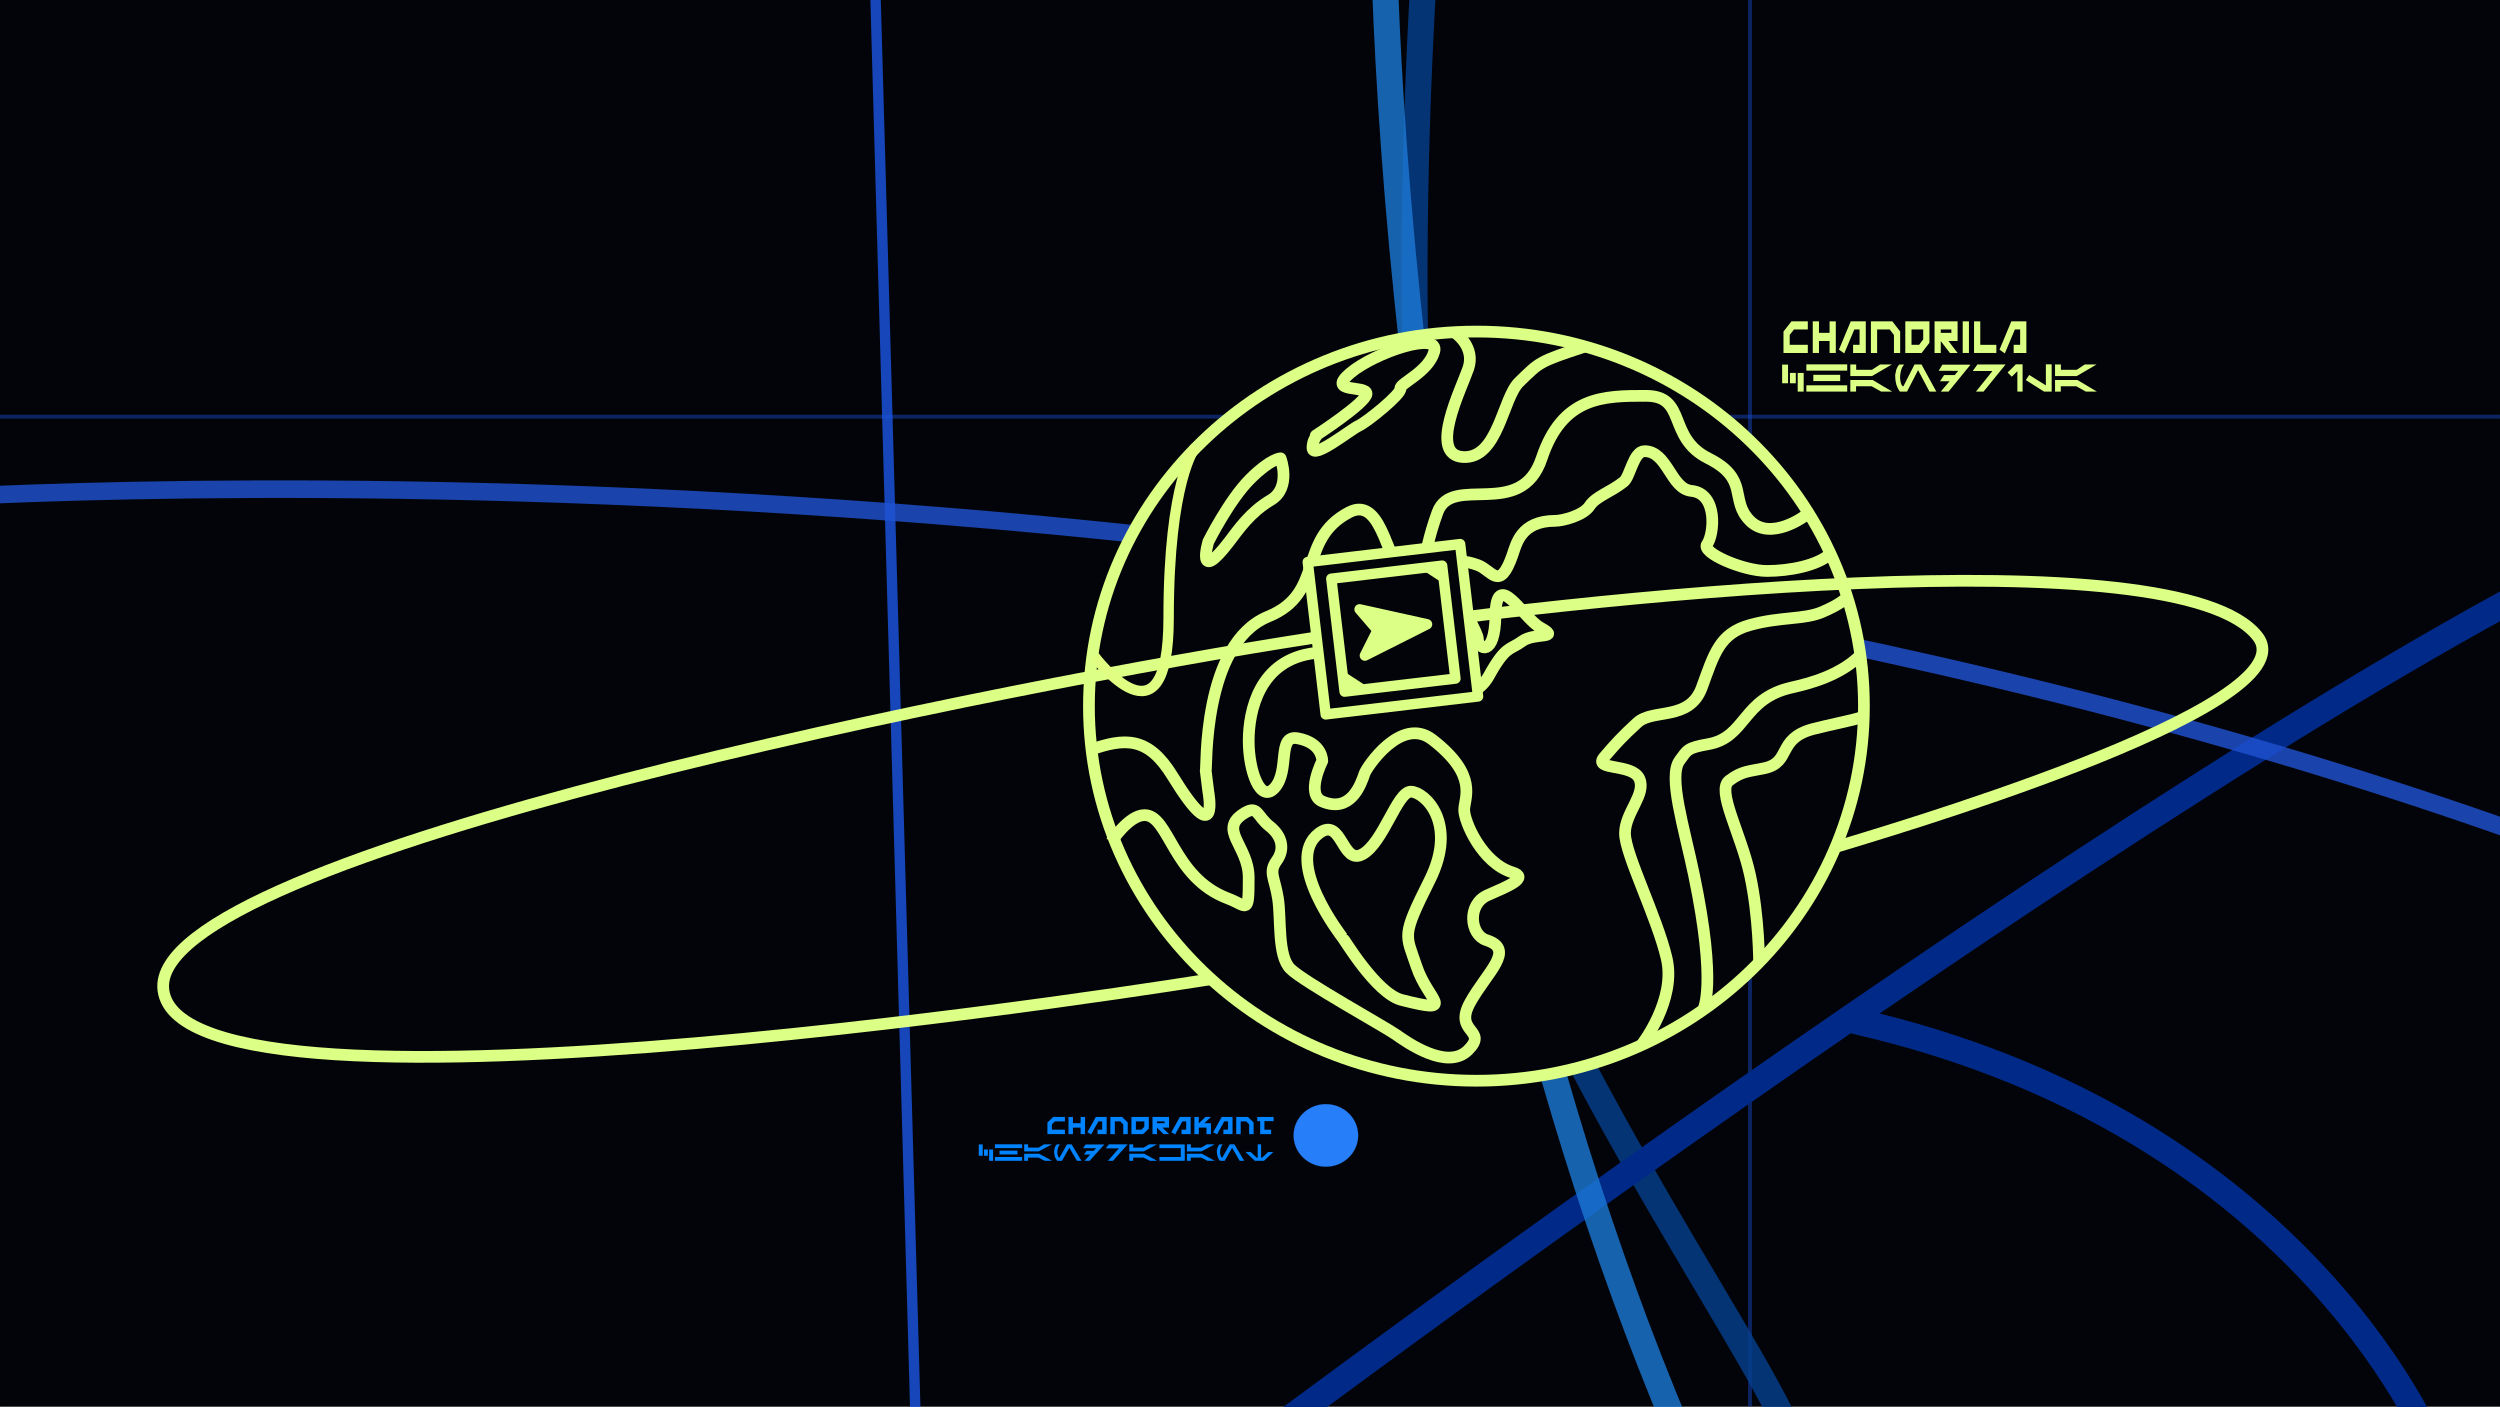
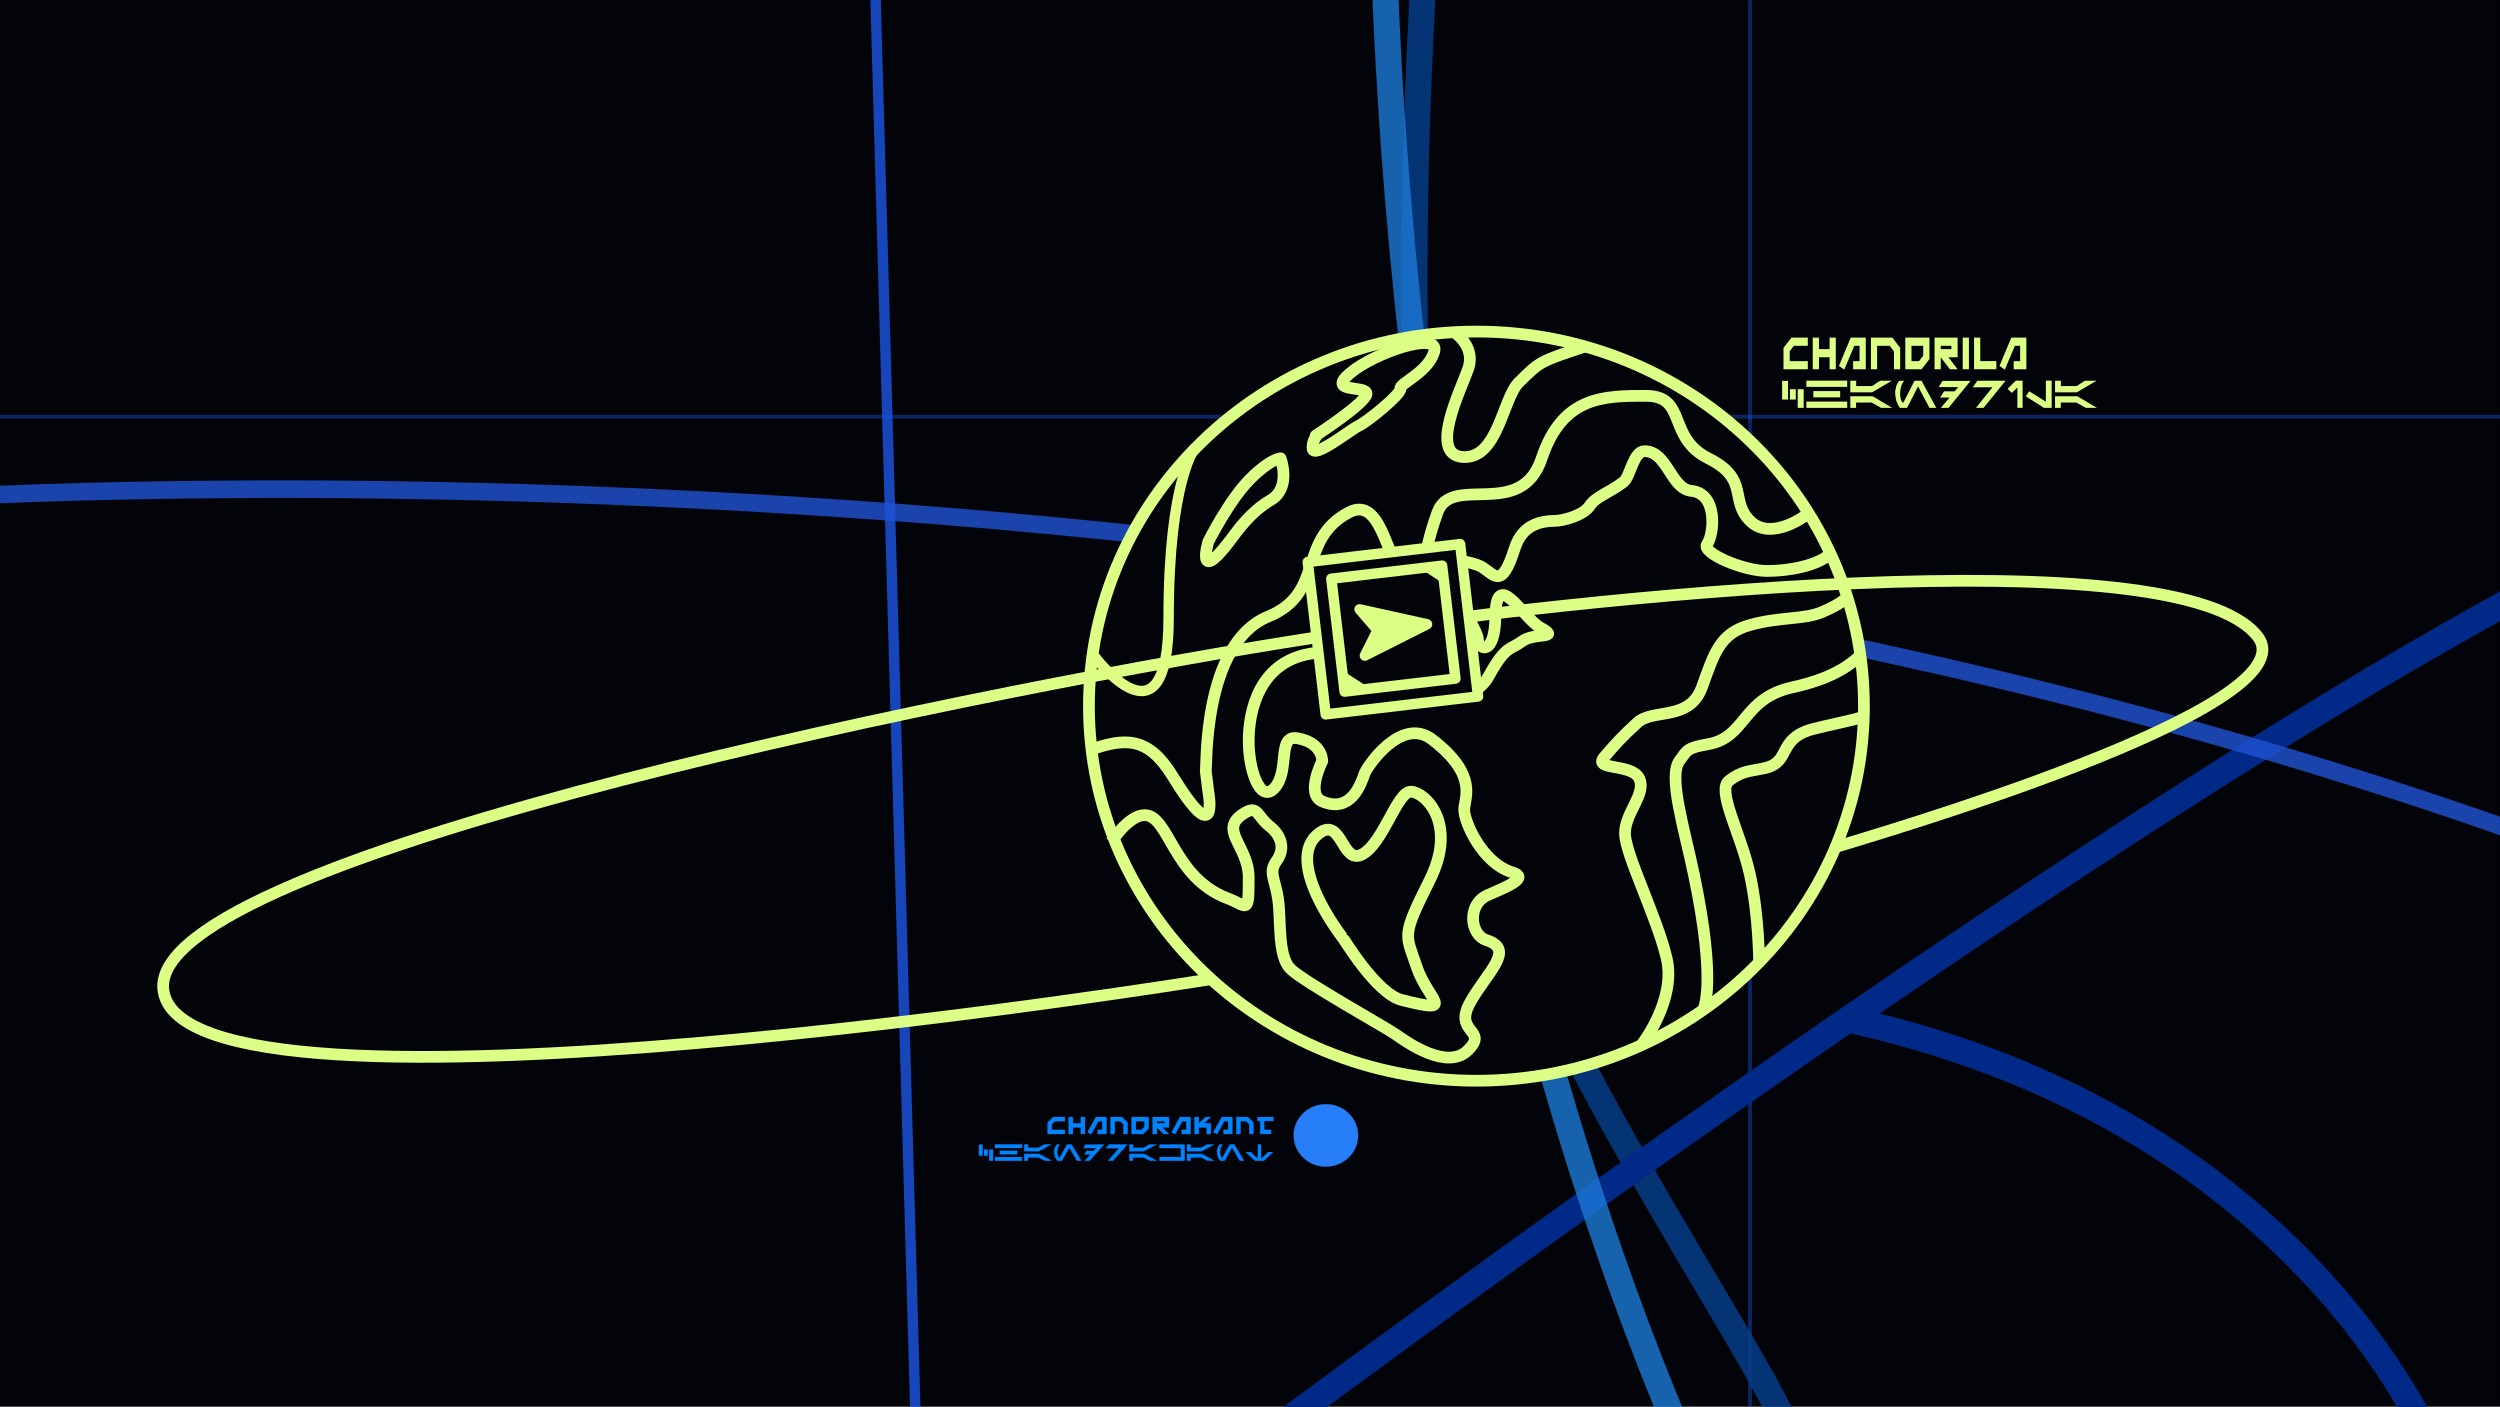
<svg xmlns="http://www.w3.org/2000/svg" version="1.1" baseProfile="full" width="3840" height="2160" viewBox="0 0 3840.00 2160.00" enable-background="new 0 0 3840.00 2160.00" xml:space="preserve">
  <rect x="0" y="0" fill="#030409" fill-opacity="1" fill-rule="evenodd" stroke-linejoin="round" stroke="#000000" stroke-opacity="1" width="3840" height="2160" />
  <line fill="none" stroke-width="6" stroke-linejoin="round" stroke="#1B56E3" stroke-opacity="0.404" x1="2688" y1="-0" x2="2688" y2="2160" />
  <line fill="none" stroke-width="6" stroke-linejoin="round" stroke="#1B56E3" stroke-opacity="0.404" x1="-9.6639e-005" y1="640" x2="3840" y2="640" />
  <path fill="none" stroke-width="40" stroke-linejoin="round" stroke="#05408F" stroke-opacity="0.804" d="M 2200.2,-223.997C 2200.2,-223.997 2114.95,702.612 2244.5,1189.19C 2349.5,1583.57 2679.03,2036.71 2752,2208" />
  <g>
    <path fill="#0083FF" fill-opacity="1" stroke-width="0.2" stroke-linejoin="round" d="M 1608.83,1742L 1608.83,1724.16L 1617.65,1715.66L 1635.73,1715.66L 1635.73,1722.44L 1620.4,1722.44L 1615.71,1726.97L 1615.71,1735.22L 1635.73,1735.22L 1635.73,1742L 1608.83,1742 Z " />
    <path fill="#0083FF" fill-opacity="1" stroke-width="0.2" stroke-linejoin="round" d="M 1659.8,1742L 1659.8,1732.02L 1648.07,1732.02L 1648.07,1742L 1641.19,1742L 1641.19,1715.66L 1648.07,1715.66L 1648.07,1725.24L 1659.8,1725.24L 1659.8,1715.66L 1666.67,1715.66L 1666.67,1742L 1659.8,1742 Z " />
    <path fill="#0083FF" fill-opacity="1" stroke-width="0.2" stroke-linejoin="round" d="M 1670.15,1739.22L 1683.22,1715.66L 1699.84,1715.66L 1699.84,1742L 1685.8,1742L 1685.8,1735.22L 1692.96,1735.22L 1692.96,1722.44L 1687.14,1722.44L 1676.01,1742.4L 1670.15,1739.22 Z " />
    <path fill="#0083FF" fill-opacity="1" stroke-width="0.2" stroke-linejoin="round" d="M 1712.38,1722.44L 1712.38,1742L 1705.5,1742L 1705.5,1715.66L 1723.55,1715.66L 1732.2,1724.16L 1732.2,1742L 1725.32,1742L 1725.32,1727.07L 1720.76,1722.44L 1712.38,1722.44 Z " />
    <path fill="#0083FF" fill-opacity="1" stroke-width="0.2" stroke-linejoin="round" d="M 1764.56,1715.66L 1764.56,1733.5L 1755.91,1742L 1737.86,1742L 1737.86,1715.66L 1764.56,1715.66 Z M 1757.68,1722.44L 1744.74,1722.44L 1744.74,1735.22L 1753.12,1735.22L 1757.68,1730.69L 1757.68,1722.44 Z " />
    <path fill="#0083FF" fill-opacity="1" stroke-width="0.2" stroke-linejoin="round" d="M 1770.22,1742L 1770.22,1715.66L 1795.7,1715.66L 1795.7,1732.02L 1785.56,1732.02L 1795.7,1742L 1787.19,1742L 1777.09,1732.1L 1777.09,1742L 1770.22,1742 Z M 1788.82,1722.44L 1777.09,1722.44L 1777.09,1725.24L 1788.82,1725.24L 1788.82,1722.44 Z " />
    <path fill="#0083FF" fill-opacity="1" stroke-width="0.2" stroke-linejoin="round" d="M 1799.18,1739.22L 1812.25,1715.66L 1828.87,1715.66L 1828.87,1742L 1814.83,1742L 1814.83,1735.22L 1821.99,1735.22L 1821.99,1722.44L 1816.16,1722.44L 1805.04,1742.4L 1799.18,1739.22 Z " />
    <path fill="#0083FF" fill-opacity="1" stroke-width="0.2" stroke-linejoin="round" d="M 1853.14,1742L 1853.14,1732.02L 1841.41,1732.02L 1841.41,1742L 1834.53,1742L 1834.53,1715.66L 1841.41,1715.66L 1841.32,1725.52L 1851.46,1715.66L 1860.01,1715.66L 1849.87,1725.24L 1860.01,1725.24L 1860.01,1742L 1853.14,1742 Z " />
    <path fill="#0083FF" fill-opacity="1" stroke-width="0.2" stroke-linejoin="round" d="M 1863.49,1739.22L 1876.56,1715.66L 1893.18,1715.66L 1893.18,1742L 1879.14,1742L 1879.14,1735.22L 1886.3,1735.22L 1886.3,1722.44L 1880.48,1722.44L 1869.35,1742.4L 1863.49,1739.22 Z " />
    <path fill="#0083FF" fill-opacity="1" stroke-width="0.2" stroke-linejoin="round" d="M 1905.72,1722.44L 1905.72,1742L 1898.84,1742L 1898.84,1715.66L 1916.89,1715.66L 1925.54,1724.16L 1925.54,1742L 1918.66,1742L 1918.66,1727.07L 1914.1,1722.44L 1905.72,1722.44 Z " />
    <path fill="#0083FF" fill-opacity="1" stroke-width="0.2" stroke-linejoin="round" d="M 1942.12,1722.05L 1942.12,1735.22L 1952.48,1735.22L 1952.48,1742L 1935.65,1742L 1935.65,1722.05L 1931.16,1722.05L 1931.16,1715.66L 1956.24,1715.66L 1956.24,1722.05L 1942.12,1722.05 Z " />
  </g>
  <g>
    <path fill="#0083FF" fill-opacity="1" stroke-width="0.2" stroke-linejoin="round" d="M 1503.4,1757.88L 1509.45,1757.88L 1509.45,1775.25L 1503.4,1775.25L 1503.4,1757.88 Z M 1511.4,1765.63L 1517.39,1765.63L 1517.39,1775.25L 1511.4,1775.25L 1511.4,1765.63 Z M 1519.33,1765.63L 1525.44,1765.63L 1525.44,1783L 1519.33,1783L 1519.33,1765.63 Z " />
    <path fill="#0083FF" fill-opacity="1" stroke-width="0.2" stroke-linejoin="round" d="M 1569.98,1757.64L 1569.98,1763.47L 1528.19,1763.47L 1528.19,1757.64L 1569.98,1757.64 Z M 1535.32,1767.37L 1562.79,1767.37L 1562.79,1773.19L 1535.32,1773.19L 1535.32,1767.37 Z M 1528.19,1777.15L 1569.98,1777.15L 1569.98,1783L 1528.19,1783L 1528.19,1777.15 Z " />
    <path fill="#0083FF" fill-opacity="1" stroke-width="0.2" stroke-linejoin="round" d="M 1573.16,1757.72L 1579.16,1757.72L 1579.16,1762.69L 1595.36,1762.69L 1603.62,1757.72L 1615.71,1757.72L 1595.36,1768.54L 1573.16,1768.54L 1573.16,1757.72 Z M 1573.16,1772.18L 1596,1772.18L 1615.98,1783L 1604.7,1783L 1594.92,1778.03L 1579.05,1778.03L 1579.05,1783L 1573.16,1783L 1573.16,1772.18 Z " />
    <path fill="#0083FF" fill-opacity="1" stroke-width="0.2" stroke-linejoin="round" d="M 1626.83,1778.11L 1627.48,1778.06L 1638.87,1757.72L 1646,1757.72L 1661.17,1783L 1654.15,1783L 1642.49,1763.03L 1631.2,1783L 1624.24,1783L 1623.86,1782.98L 1623.16,1782.04L 1622.51,1781.03L 1621.64,1779.62L 1620.89,1778.01L 1620.19,1776.32L 1619.75,1774.36L 1619.32,1772.15L 1619.16,1769.87L 1619.05,1767.4L 1619.54,1765.5L 1619.97,1763.47L 1620.46,1761.93L 1621.21,1760.53L 1621.91,1759.31L 1622.78,1758.29L 1623.26,1757.77L 1628.45,1757.77L 1627.53,1758.58L 1626.83,1759.57L 1626.07,1760.79L 1625.53,1761.99L 1625.05,1763.47L 1624.56,1765.42L 1624.24,1767.58L 1624.07,1769.74L 1624.24,1771.89L 1624.67,1774.18L 1625.21,1775.93L 1625.8,1776.99L 1626.83,1778.11 Z " />
    <path fill="#0083FF" fill-opacity="1" stroke-width="0.2" stroke-linejoin="round" d="M 1695.88,1757.9L 1695.78,1758.35L 1673.7,1783L 1665.71,1783L 1674.73,1773.38L 1664.95,1773.38L 1669.11,1767.6L 1680.02,1767.6L 1683.58,1763.68L 1663.55,1763.65L 1667.44,1757.9L 1695.88,1757.9 Z " />
    <path fill="#0083FF" fill-opacity="1" stroke-width="0.2" stroke-linejoin="round" d="M 1732.06,1757.72L 1709.49,1783L 1701.72,1783L 1718.24,1764.28L 1718.24,1763.83L 1698.42,1763.83L 1703.23,1757.72L 1732.06,1757.72 Z " />
    <path fill="#0083FF" fill-opacity="1" stroke-width="0.2" stroke-linejoin="round" d="M 1734.6,1757.72L 1740.6,1757.72L 1740.6,1762.69L 1756.79,1762.69L 1765.05,1757.72L 1777.14,1757.72L 1756.79,1768.54L 1734.6,1768.54L 1734.6,1757.72 Z M 1734.6,1772.18L 1757.44,1772.18L 1777.41,1783L 1766.13,1783L 1756.36,1778.03L 1740.49,1778.03L 1740.49,1783L 1734.6,1783L 1734.6,1772.18 Z " />
    <path fill="#0083FF" fill-opacity="1" stroke-width="0.2" stroke-linejoin="round" d="M 1819.05,1757.75C 1819.37,1757.89 1819.62,1758.13 1819.8,1758.48L 1819.8,1782.14C 1819.66,1782.56 1819.35,1782.84 1818.89,1783L 1780.87,1783L 1780.87,1777.17L 1813.65,1777.17L 1813.65,1763.55L 1780.87,1763.55L 1780.87,1757.75L 1819.05,1757.75 Z " />
    <path fill="#0083FF" fill-opacity="1" stroke-width="0.2" stroke-linejoin="round" d="M 1823.15,1757.72L 1829.14,1757.72L 1829.14,1762.69L 1845.34,1762.69L 1853.6,1757.72L 1865.69,1757.72L 1845.34,1768.54L 1823.15,1768.54L 1823.15,1757.72 Z M 1823.15,1772.18L 1845.98,1772.18L 1865.96,1783L 1854.68,1783L 1844.9,1778.03L 1829.04,1778.03L 1829.04,1783L 1823.15,1783L 1823.15,1772.18 Z " />
    <path fill="#0083FF" fill-opacity="1" stroke-width="0.2" stroke-linejoin="round" d="M 1876.82,1778.11L 1877.47,1778.06L 1888.86,1757.72L 1895.99,1757.72L 1911.15,1783L 1904.14,1783L 1892.48,1763.03L 1881.19,1783L 1874.23,1783L 1873.85,1782.98L 1873.15,1782.04L 1872.5,1781.03L 1871.63,1779.62L 1870.88,1778.01L 1870.18,1776.32L 1869.74,1774.36L 1869.31,1772.15L 1869.15,1769.87L 1869.04,1767.4L 1869.53,1765.5L 1869.96,1763.47L 1870.45,1761.93L 1871.2,1760.53L 1871.9,1759.31L 1872.77,1758.29L 1873.25,1757.77L 1878.44,1757.77L 1877.52,1758.58L 1876.82,1759.57L 1876.06,1760.79L 1875.52,1761.99L 1875.04,1763.47L 1874.55,1765.42L 1874.23,1767.58L 1874.06,1769.74L 1874.23,1771.89L 1874.66,1774.18L 1875.2,1775.93L 1875.79,1776.99L 1876.82,1778.11 Z " />
    <path fill="#0083FF" fill-opacity="1" stroke-width="0.2" stroke-linejoin="round" d="M 1937.02,1757.72L 1937.02,1778.19L 1938.75,1778.19L 1947.87,1769.45L 1955.86,1769.45L 1941.45,1783L 1927.46,1783L 1912.99,1769.37L 1920.98,1769.37L 1930.16,1778.11L 1931.83,1778.11L 1931.83,1757.72L 1937.02,1757.72 Z " />
  </g>
  <g>
-     <path fill="#DCFF85" fill-opacity="1" stroke-width="0.2" stroke-linejoin="round" d="M 2739.44,542.16L 2739.44,509.266L 2751.69,493.596L 2776.8,493.596L 2776.8,506.105L 2755.5,506.105L 2748.99,514.452L 2748.99,529.651L 2776.8,529.651L 2776.8,542.16L 2739.44,542.16 Z " />
-     <path fill="#DCFF85" fill-opacity="1" stroke-width="0.2" stroke-linejoin="round" d="M 2810.23,542.16L 2810.23,523.764L 2793.94,523.764L 2793.94,542.16L 2784.39,542.16L 2784.39,493.596L 2793.94,493.596L 2793.94,511.255L 2810.23,511.255L 2810.23,493.596L 2819.78,493.596L 2819.78,542.16L 2810.23,542.16 Z " />
-     <path fill="#DCFF85" fill-opacity="1" stroke-width="0.2" stroke-linejoin="round" d="M 2824.61,537.032L 2842.76,493.596L 2865.85,493.596L 2865.85,542.16L 2846.35,542.16L 2846.35,529.651L 2856.3,529.651L 2856.3,506.105L 2848.2,506.105L 2832.75,542.896L 2824.61,537.032 Z " />
-     <path fill="#DCFF85" fill-opacity="1" stroke-width="0.2" stroke-linejoin="round" d="M 2883.27,506.105L 2902.63,506.105L 2909.11,514.624L 2909.11,542.16L 2918.66,542.16L 2918.66,509.266L 2906.66,493.596L 2873.72,493.596L 2873.72,542.16L 2883.27,542.16L 2883.27,506.105 Z " />
-     <path fill="#DCFF85" fill-opacity="1" stroke-width="0.2" stroke-linejoin="round" d="M 2963.61,493.596L 2963.61,526.489L 2951.6,542.16L 2926.53,542.16L 2926.53,493.596L 2963.61,493.596 Z M 2954.06,506.105L 2936.08,506.105L 2936.08,529.651L 2947.72,529.651L 2954.06,521.304L 2954.06,506.105 Z " />
-     <path fill="#DCFF85" fill-opacity="1" stroke-width="0.2" stroke-linejoin="round" d="M 2971.47,542.16L 2971.47,493.596L 3006.87,493.596L 3006.87,523.764L 2992.78,523.764L 3006.87,542.16L 2995.05,542.16L 2981.02,523.914L 2981.02,542.16L 2971.47,542.16 Z M 2997.32,506.105L 2981.02,506.105L 2981.02,511.255L 2997.32,511.255L 2997.32,506.105 Z " />
-     <rect x="3014.73" y="493.596" fill="#DCFF85" fill-opacity="1" stroke-width="0.2" stroke-linejoin="round" width="9.551" height="48.564" />
-     <path fill="#DCFF85" fill-opacity="1" stroke-width="0.2" stroke-linejoin="round" d="M 3032.15,542.16L 3032.15,493.596L 3041.7,493.596L 3041.7,529.651L 3066.36,529.651L 3066.36,542.16L 3032.15,542.16 Z " />
-     <path fill="#DCFF85" fill-opacity="1" stroke-width="0.2" stroke-linejoin="round" d="M 3071.25,537.032L 3089.4,493.596L 3112.49,493.596L 3112.49,542.16L 3092.99,542.16L 3092.99,529.651L 3102.94,529.651L 3102.94,506.105L 3094.84,506.105L 3079.39,542.896L 3071.25,537.032 Z " />
+     <path fill="#DCFF85" fill-opacity="1" stroke-width="0.2" stroke-linejoin="round" d="M 2739.44,567.16L 2739.44,534.266L 2751.69,518.596L 2776.8,518.596L 2776.8,531.105L 2755.5,531.105L 2748.99,539.452L 2748.99,554.651L 2776.8,554.651L 2776.8,567.16L 2739.44,567.16 Z " />
+     <path fill="#DCFF85" fill-opacity="1" stroke-width="0.2" stroke-linejoin="round" d="M 2810.23,567.16L 2810.23,548.764L 2793.94,548.764L 2793.94,567.16L 2784.39,567.16L 2784.39,518.596L 2793.94,518.596L 2793.94,536.255L 2810.23,536.255L 2810.23,518.596L 2819.78,518.596L 2819.78,567.16L 2810.23,567.16 Z " />
+     <path fill="#DCFF85" fill-opacity="1" stroke-width="0.2" stroke-linejoin="round" d="M 2824.61,562.032L 2842.76,518.596L 2865.85,518.596L 2865.85,567.16L 2846.35,567.16L 2846.35,554.651L 2856.3,554.651L 2856.3,531.105L 2848.2,531.105L 2832.75,567.896L 2824.61,562.032 Z " />
+     <path fill="#DCFF85" fill-opacity="1" stroke-width="0.2" stroke-linejoin="round" d="M 2883.27,531.105L 2902.63,531.105L 2909.11,539.624L 2909.11,567.16L 2918.66,567.16L 2918.66,534.266L 2906.66,518.596L 2873.72,518.596L 2873.72,567.16L 2883.27,567.16L 2883.27,531.105 Z " />
+     <path fill="#DCFF85" fill-opacity="1" stroke-width="0.2" stroke-linejoin="round" d="M 2963.61,518.596L 2963.61,551.489L 2951.6,567.16L 2926.53,567.16L 2926.53,518.596L 2963.61,518.596 Z M 2954.06,531.105L 2936.08,531.105L 2936.08,554.651L 2947.72,554.651L 2954.06,546.304L 2954.06,531.105 Z " />
+     <path fill="#DCFF85" fill-opacity="1" stroke-width="0.2" stroke-linejoin="round" d="M 2971.47,567.16L 2971.47,518.596L 3006.87,518.596L 3006.87,548.764L 2992.78,548.764L 3006.87,567.16L 2995.05,567.16L 2981.02,548.914L 2981.02,567.16L 2971.47,567.16 Z M 2997.32,531.105L 2981.02,531.105L 2981.02,536.255L 2997.32,536.255L 2997.32,531.105 Z " />
+     <rect x="3014.73" y="518.596" fill="#DCFF85" fill-opacity="1" stroke-width="0.2" stroke-linejoin="round" width="9.551" height="48.564" />
+     <path fill="#DCFF85" fill-opacity="1" stroke-width="0.2" stroke-linejoin="round" d="M 3032.15,567.16L 3032.15,518.596L 3041.7,518.596L 3041.7,554.651L 3066.36,554.651L 3066.36,567.16L 3032.15,567.16 Z " />
+     <path fill="#DCFF85" fill-opacity="1" stroke-width="0.2" stroke-linejoin="round" d="M 3071.25,562.032L 3089.4,518.596L 3112.49,518.596L 3112.49,567.16L 3092.99,567.16L 3092.99,554.651L 3102.94,554.651L 3102.94,531.105L 3094.84,531.105L 3079.39,567.896L 3071.25,562.032 Z " />
  </g>
  <g>
-     <path fill="#DCFF85" fill-opacity="1" stroke-width="0.2" stroke-linejoin="round" d="M 2737.36,560.048L 2746.44,560.048L 2746.44,588.703L 2737.36,588.703L 2737.36,560.048 Z M 2749.37,572.831L 2758.36,572.831L 2758.36,588.703L 2749.37,588.703L 2749.37,572.831 Z M 2761.27,572.831L 2770.44,572.831L 2770.44,601.485L 2761.27,601.485L 2761.27,572.831 Z " />
-     <path fill="#DCFF85" fill-opacity="1" stroke-width="0.2" stroke-linejoin="round" d="M 2837.31,559.66L 2837.31,569.272L 2774.57,569.272L 2774.57,559.66L 2837.31,559.66 Z M 2785.27,575.706L 2826.52,575.706L 2826.52,585.311L 2785.27,585.311L 2785.27,575.706 Z M 2774.57,591.833L 2837.31,591.833L 2837.31,601.485L 2774.57,601.485L 2774.57,591.833 Z " />
-     <path fill="#DCFF85" fill-opacity="1" stroke-width="0.2" stroke-linejoin="round" d="M 2842.08,559.787L 2851.08,559.787L 2851.08,567.985L 2875.4,567.985L 2887.8,559.787L 2905.94,559.787L 2875.4,577.637L 2842.08,577.637L 2842.08,559.787 Z M 2842.08,583.642L 2876.36,583.642L 2906.35,601.485L 2889.42,601.485L 2874.74,593.294L 2850.92,593.294L 2850.92,601.485L 2842.08,601.485L 2842.08,583.642 Z " />
-     <path fill="#DCFF85" fill-opacity="1" stroke-width="0.2" stroke-linejoin="round" d="M 2922.65,593.422L 2923.62,593.334L 2940.72,559.787L 2951.42,559.787L 2974.19,601.485L 2963.65,601.485L 2946.15,568.541L 2929.21,601.485L 2918.76,601.485L 2918.19,601.445L 2917.14,599.896L 2916.16,598.228L 2914.86,595.908L 2913.73,593.247L 2912.68,590.459L 2912.02,587.242L 2911.38,583.595L 2911.14,579.822L 2910.97,575.746L 2911.71,572.616L 2912.35,569.272L 2913.09,566.738L 2914.21,564.419L 2915.26,562.408L 2916.57,560.732L 2917.29,559.874L 2925.08,559.874L 2923.7,561.202L 2922.65,562.837L 2921.51,564.848L 2920.7,566.825L 2919.98,569.272L 2919.24,572.489L 2918.76,576.048L 2918.51,579.607L 2918.76,583.166L 2919.41,586.94L 2920.22,589.816L 2921.1,591.578L 2922.65,593.422 Z " />
-     <path fill="#DCFF85" fill-opacity="1" stroke-width="0.2" stroke-linejoin="round" d="M 3026.3,560.089L 3026.15,560.819L 2992.99,601.485L 2981,601.485L 2994.54,585.613L 2979.86,585.613L 2986.11,576.088L 3002.48,576.088L 3007.82,569.613L 2977.76,569.567L 2983.6,560.089L 3026.3,560.089 Z " />
-     <path fill="#DCFF85" fill-opacity="1" stroke-width="0.2" stroke-linejoin="round" d="M 3080.6,559.787L 3046.73,601.485L 3035.06,601.485L 3059.86,570.599L 3059.86,569.868L 3030.11,569.868L 3037.33,559.787L 3080.6,559.787 Z " />
-     <path fill="#DCFF85" fill-opacity="1" stroke-width="0.2" stroke-linejoin="round" d="M 3106.7,559.66L 3106.7,601.485L 3098.69,601.485L 3098.69,570.17L 3090.09,578.575L 3083.84,572.402C 3083.79,572.174 3083.9,571.944 3084.17,571.711L 3096.26,559.66L 3106.7,559.66 Z " />
-     <path fill="#DCFF85" fill-opacity="1" stroke-width="0.2" stroke-linejoin="round" d="M 3151.37,559.62L 3151.37,601.525L 3139.69,601.525L 3111.65,583.81L 3116.83,575.961L 3142.45,591.96L 3142.45,559.62L 3151.37,559.62 Z " />
-     <path fill="#DCFF85" fill-opacity="1" stroke-width="0.2" stroke-linejoin="round" d="M 3156.55,559.787L 3165.55,559.787L 3165.55,567.985L 3189.87,567.985L 3202.26,559.787L 3220.41,559.787L 3189.87,577.637L 3156.55,577.637L 3156.55,559.787 Z M 3156.55,583.642L 3190.83,583.642L 3220.82,601.485L 3203.88,601.485L 3189.21,593.294L 3165.39,593.294L 3165.39,601.485L 3156.55,601.485L 3156.55,583.642 Z " />
+     <path fill="#DCFF85" fill-opacity="1" stroke-width="0.2" stroke-linejoin="round" d="M 2737.36,585.048L 2746.44,585.048L 2746.44,613.703L 2737.36,613.703L 2737.36,585.048 Z M 2749.37,597.831L 2758.36,597.831L 2758.36,613.703L 2749.37,613.703L 2749.37,597.831 Z M 2761.27,597.831L 2770.44,597.831L 2770.44,626.485L 2761.27,626.485L 2761.27,597.831 Z " />
+     <path fill="#DCFF85" fill-opacity="1" stroke-width="0.2" stroke-linejoin="round" d="M 2837.31,584.66L 2837.31,594.272L 2774.57,594.272L 2774.57,584.66L 2837.31,584.66 Z M 2785.27,600.706L 2826.52,600.706L 2826.52,610.311L 2785.27,610.311L 2785.27,600.706 Z M 2774.57,616.833L 2837.31,616.833L 2837.31,626.485L 2774.57,626.485L 2774.57,616.833 Z " />
+     <path fill="#DCFF85" fill-opacity="1" stroke-width="0.2" stroke-linejoin="round" d="M 2842.08,584.787L 2851.08,584.787L 2851.08,592.985L 2875.4,592.985L 2887.8,584.787L 2905.94,584.787L 2875.4,602.637L 2842.08,602.637L 2842.08,584.787 Z M 2842.08,608.642L 2876.36,608.642L 2906.35,626.485L 2889.42,626.485L 2874.74,618.294L 2850.92,618.294L 2850.92,626.485L 2842.08,626.485L 2842.08,608.642 Z " />
+     <path fill="#DCFF85" fill-opacity="1" stroke-width="0.2" stroke-linejoin="round" d="M 2922.65,618.422L 2923.62,618.334L 2940.72,584.787L 2951.42,584.787L 2974.19,626.485L 2963.65,626.485L 2946.15,593.541L 2929.21,626.485L 2918.76,626.485L 2918.19,626.445L 2917.14,624.896L 2916.16,623.228L 2914.86,620.908L 2913.73,618.247L 2912.68,615.459L 2912.02,612.242L 2911.38,608.595L 2911.14,604.822L 2910.97,600.746L 2911.71,597.616L 2912.35,594.272L 2913.09,591.738L 2914.21,589.419L 2915.26,587.408L 2916.57,585.732L 2917.29,584.874L 2925.08,584.874L 2923.7,586.202L 2922.65,587.837L 2921.51,589.848L 2920.7,591.825L 2919.98,594.272L 2919.24,597.489L 2918.76,601.048L 2918.51,604.607L 2918.76,608.166L 2919.41,611.94L 2920.22,614.816L 2921.1,616.578L 2922.65,618.422 Z " />
+     <path fill="#DCFF85" fill-opacity="1" stroke-width="0.2" stroke-linejoin="round" d="M 3026.3,585.089L 3026.15,585.819L 2992.99,626.485L 2981,626.485L 2994.54,610.613L 2979.86,610.613L 2986.11,601.088L 3002.48,601.088L 3007.82,594.613L 2977.76,594.567L 2983.6,585.089L 3026.3,585.089 Z " />
+     <path fill="#DCFF85" fill-opacity="1" stroke-width="0.2" stroke-linejoin="round" d="M 3080.6,584.787L 3046.73,626.485L 3035.06,626.485L 3059.86,595.599L 3059.86,594.868L 3030.11,594.868L 3037.33,584.787L 3080.6,584.787 Z " />
+     <path fill="#DCFF85" fill-opacity="1" stroke-width="0.2" stroke-linejoin="round" d="M 3106.7,584.66L 3106.7,626.485L 3098.69,626.485L 3098.69,595.17L 3090.09,603.575L 3083.84,597.402C 3083.79,597.174 3083.9,596.944 3084.17,596.711L 3096.26,584.66L 3106.7,584.66 Z " />
+     <path fill="#DCFF85" fill-opacity="1" stroke-width="0.2" stroke-linejoin="round" d="M 3151.37,584.62L 3151.37,626.525L 3139.69,626.525L 3111.65,608.81L 3116.83,600.961L 3142.45,616.96L 3142.45,584.62L 3151.37,584.62 Z " />
+     <path fill="#DCFF85" fill-opacity="1" stroke-width="0.2" stroke-linejoin="round" d="M 3156.55,584.787L 3165.55,584.787L 3165.55,592.985L 3189.87,592.985L 3202.26,584.787L 3220.41,584.787L 3189.87,602.637L 3156.55,602.637L 3156.55,584.787 Z M 3156.55,608.642L 3190.83,608.642L 3220.82,626.485L 3203.88,626.485L 3189.21,618.294L 3165.39,618.294L 3165.39,626.485L 3156.55,626.485L 3156.55,608.642 Z " />
  </g>
  <path fill="#267FF8" fill-opacity="1" stroke-width="0.2" stroke-linejoin="round" stroke="#267FF8" stroke-opacity="1" d="M 2036.55,1696C 2063.91,1696 2086.1,1717.49 2086.1,1744C 2086.1,1770.51 2063.91,1792 2036.55,1792C 2009.18,1792 1987,1770.51 1987,1744C 1987,1717.49 2009.18,1696 2036.55,1696 Z " />
  <path fill="none" stroke-width="40" stroke-linejoin="round" stroke="#012988" stroke-opacity="1" d="M 1856,2272C 1856,2272 3296,1184 4032,832" />
  <path fill="none" stroke-width="40" stroke-linejoin="round" stroke="#1C79D4" stroke-opacity="0.804" d="M 2124,-192C 2124,-192 2111.18,1179.04 2624,2304" />
  <line fill="none" stroke-width="16" stroke-linejoin="round" stroke="#1B56E3" stroke-opacity="0.804" x1="1408" y1="2240" x2="1344" y2="-32" />
  <path fill="none" stroke-width="27" stroke-linejoin="round" stroke="#1F53D2" stroke-opacity="0.804" d="M -159.999,768C -159.999,768 1984,608 3872,1280" />
  <ellipse fill="#030409" fill-opacity="1" stroke-width="18" stroke-linejoin="round" stroke="#DCFF85" stroke-opacity="1" cx="2267.8" cy="1084.64" rx="595.193" ry="575.357" />
  <path fill="none" stroke-width="18" stroke-linejoin="round" stroke="#DCFF85" stroke-opacity="1" d="M 1860,1504C 1860,1504 281.986,1760.85 251,1521C 224,1312 1572.08,1048.3 2016,980C 2432,916 3347.44,820.123 3468,978C 3552,1088 2867,1286 2823,1300" />
  <path fill="none" stroke-width="40" stroke-linejoin="round" stroke="#012988" stroke-opacity="1" d="M 3744,2240C 3744,2240 3552,1728 2848,1568" />
  <path fill="none" fill-rule="evenodd" stroke-width="16" stroke-linejoin="round" stroke="#DFFE82" stroke-opacity="1" d="M 1681,1008C 1681,1008 1795,1161 1795,949C 1795,737 1836,687 1836,687" />
  <path fill="none" stroke-width="18" stroke-linejoin="round" stroke="#DCFF85" stroke-opacity="1" d="M 1856,832C 1856,832 1888,768 1920,736C 1952,704 1967,704 1967,704C 1967,704 1984,749 1952,768C 1920,787 1902.18,813.455 1888,832C 1836,900 1856,832 1856,832L 1856,832 Z " />
  <path fill="none" stroke-width="18" stroke-linejoin="round" stroke="#DCFF85" stroke-opacity="1" d="M 2021,669C 2021,669 2098,619 2099,605C 2100,591 2036,605 2074,573C 2112,541 2212,508.003 2203,540.003C 2194,572.003 2149,589 2151,597C 2153,605 2100,648 2087,654C 2074,660 2016,707 2016,688C 2016,669 2032,662 2021,669 Z " />
  <path fill="none" stroke-width="18" stroke-linejoin="round" stroke="#DCFF85" stroke-opacity="1" d="M 2237.29,512L 2237.29,513C 2237.29,513 2266.29,534 2255.29,566C 2244.29,598 2193.29,699 2247.29,702C 2301.29,705 2307.9,611.59 2333.29,587C 2365.29,556 2362.29,556 2435.29,532" />
  <path fill="none" stroke-width="18" stroke-linejoin="round" stroke="#DCFF85" stroke-opacity="1" d="M 2702,1480C 2702,1480 2702,1408 2688,1344C 2674,1280 2636,1214 2656,1199C 2676,1184 2686.13,1185.12 2710,1180C 2752,1171 2729,1135 2784,1120C 2803.29,1114.74 2852,1105 2858,1102" />
  <path fill="none" stroke-width="18" stroke-linejoin="round" stroke="#DCFF85" stroke-opacity="1" d="M 2616,1551C 2616,1551 2637.76,1515.43 2602,1344C 2586.61,1270.21 2561.77,1192.3 2580,1168C 2592,1152 2590.9,1148.85 2624,1143C 2682.25,1132.71 2675.73,1073.14 2752,1056C 2778.76,1049.99 2826,1038 2858,1006" />
  <path fill="none" fill-rule="evenodd" stroke-width="18" stroke-linejoin="round" stroke="#DCFF85" stroke-opacity="1" d="M 2522,1604C 2522,1604 2575,1536 2560,1472C 2545,1408 2496,1312 2496,1280C 2496,1248 2529,1220 2518,1196C 2507,1172 2446,1184 2464,1163C 2482,1142 2491,1132 2515,1110C 2539,1088 2595,1108 2614,1056C 2633,1004 2641,973 2688,960C 2735,947 2771,952 2799,940C 2827,928 2834,920 2834,920" />
  <path fill="none" stroke-width="18" stroke-linejoin="round" stroke="#DCFF85" stroke-opacity="1" d="M 2773,792C 2773,792 2720,832 2688,800C 2656,768 2688,736 2624,704C 2560,672 2592,608 2528,608C 2464,608 2400,608 2368,704C 2336,800 2229.87,726.853 2208,787C 2180,864 2195,883 2163,883C 2131,883 2127,758 2072,787C 1991.94,829.215 2036,911 1948,947C 1845.76,988.825 1854,1184 1852,1184L 1856,1216C 1856,1216 1874,1311 1801,1192C 1763.58,1131.01 1728,1133 1674,1152" />
  <path fill="none" fill-rule="evenodd" stroke-width="18" stroke-linejoin="round" stroke="#DCFF85" stroke-opacity="1" d="M 1707,1293C 1707,1293 1733.67,1252 1758,1252C 1796,1252 1801,1348 1886,1380C 1915.95,1391.27 1918,1407.03 1918,1348C 1918,1298 1868.32,1273.87 1913,1248C 1932,1237 1931,1254 1950,1269C 1969,1284 1974,1304 1961,1322C 1948,1340 1958,1348 1963,1380C 1968,1412 1962,1468 1982,1488C 2002,1508 2127,1577 2144,1589C 2161,1601 2223,1645 2255,1613C 2287,1581 2232,1587 2258,1540C 2284,1493 2328.72,1458.63 2283,1444C 2258,1436 2253,1389 2285,1375C 2317,1361 2349,1348 2323,1340C 2276.13,1325.58 2249,1262 2249,1244C 2249,1226 2271.69,1191.26 2200,1136C 2152,1099 2099,1179 2096,1188C 2089.99,1206.02 2074.37,1249.35 2031,1231C 2005,1220 2031,1169 2031,1169C 2031,1169 2032,1141 1993,1134C 1961.26,1128.3 1981.46,1183.34 1958,1210C 1936,1235 1918,1184 1918,1138C 1918,1092 1934,1013 2020,1003C 2083.57,995.608 2239.09,1124.61 2287,1038C 2313,991 2319,999 2338,985C 2357,971 2398.53,982.073 2366,964C 2339,949 2298,871 2297,946C 2296.15,1009.99 2270,998 2270,981C 2270,964 2179.78,835.193 2270,868C 2292,876 2303.09,909.406 2323,853C 2329,836 2335.54,800 2389,800C 2400,800 2432,792 2441.64,777.133C 2451.24,762.332 2473.94,756.049 2494,740C 2504,732 2509,693 2526,693C 2561.34,693 2566.14,750.891 2598,754C 2639,758 2633,821 2622,836C 2612.54,848.902 2677.28,877 2714,877C 2748,877 2791,869 2811,851" />
  <g>
    <path fill="#030409" fill-opacity="1" stroke-width="16" stroke-linejoin="round" stroke="#DCFF85" stroke-opacity="1" d="M 2242.72,835.71L 2213.36,839.169L 2008.71,863.274L 2036.28,1097.29L 2270.29,1069.72L 2245.61,860.174L 2242.72,835.71 Z " />
    <path fill="#030409" fill-opacity="1" stroke-width="16" stroke-linejoin="round" stroke="#DCFF85" stroke-opacity="1" d="M 2215.1,868.829L 2044.91,888.876L 2065.34,1062.34L 2235.53,1042.29L 2215.1,868.829 Z " />
    <path fill="#DCFF85" fill-opacity="1" stroke-width="6" stroke-linejoin="round" stroke="#DCFF85" stroke-opacity="1" d="M 2066.52,1058.97L 2063.63,1034.42L 2095.98,1055.5L 2066.52,1058.97 Z " />
    <path fill="#DCFF85" fill-opacity="1" stroke-width="16" stroke-linejoin="round" stroke="#DCFF85" stroke-opacity="1" d="M 2191.91,958.899L 2088.33,935.948L 2116,968L 2096.47,1006.96L 2191.91,958.899 Z " />
    <path fill="#DCFF85" fill-opacity="1" stroke-width="6" stroke-linejoin="round" stroke="#DCFF85" stroke-opacity="1" d="M 2215.1,868.829L 2217.99,893.376L 2185.64,872.299L 2215.1,868.829 Z " />
  </g>
  <path fill="none" stroke-width="18" stroke-linejoin="round" stroke="#DCFF85" stroke-opacity="1" d="M 2062,1440C 2062,1440 1970,1322 2026,1280C 2061.44,1253.42 2061,1330 2093,1312C 2125,1294 2146,1216 2167,1216C 2188,1216 2240,1264 2196,1352C 2151.98,1440.04 2159,1434 2176,1485C 2193.3,1536.9 2240,1558 2153,1536C 2113.63,1526.04 2063,1440 2062,1440 Z " />
</svg>
